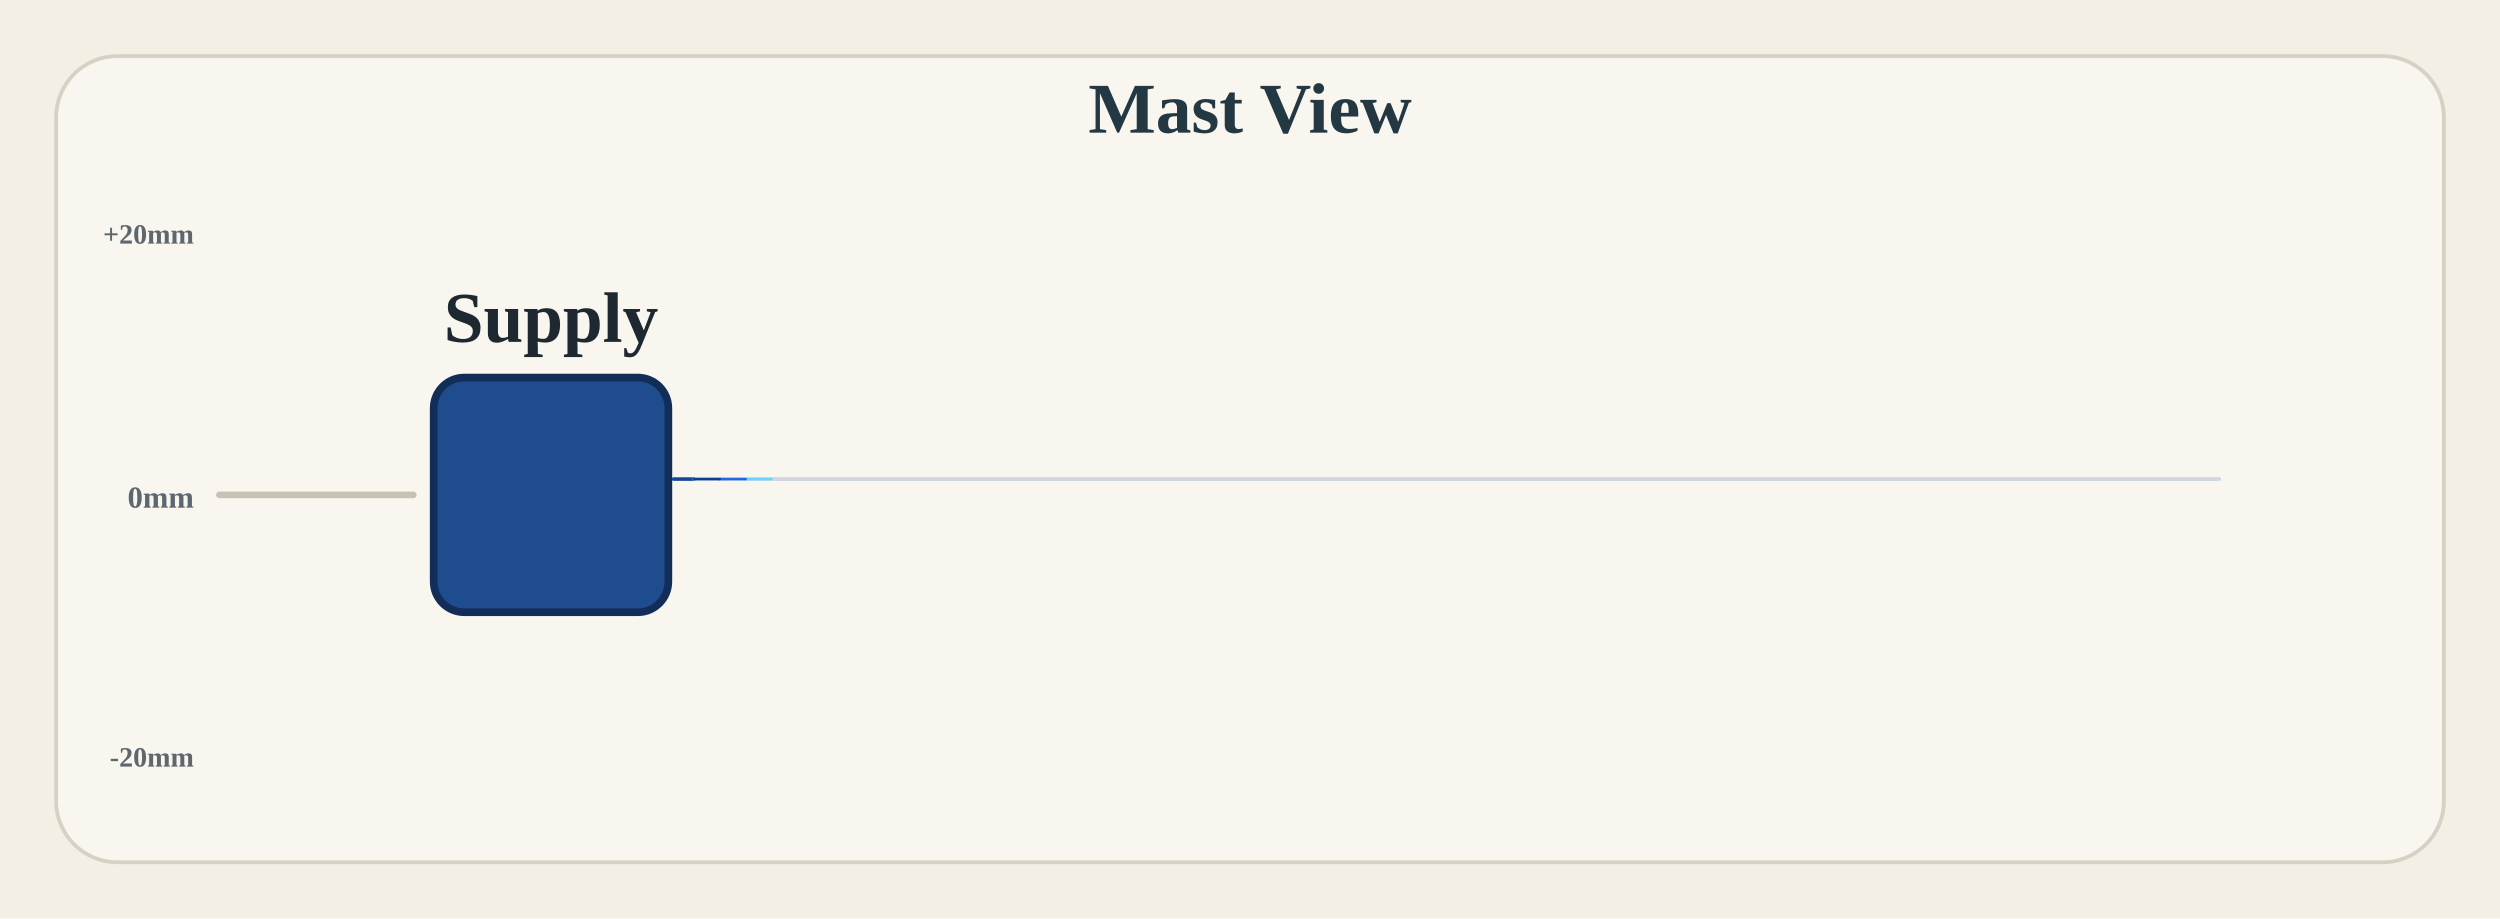
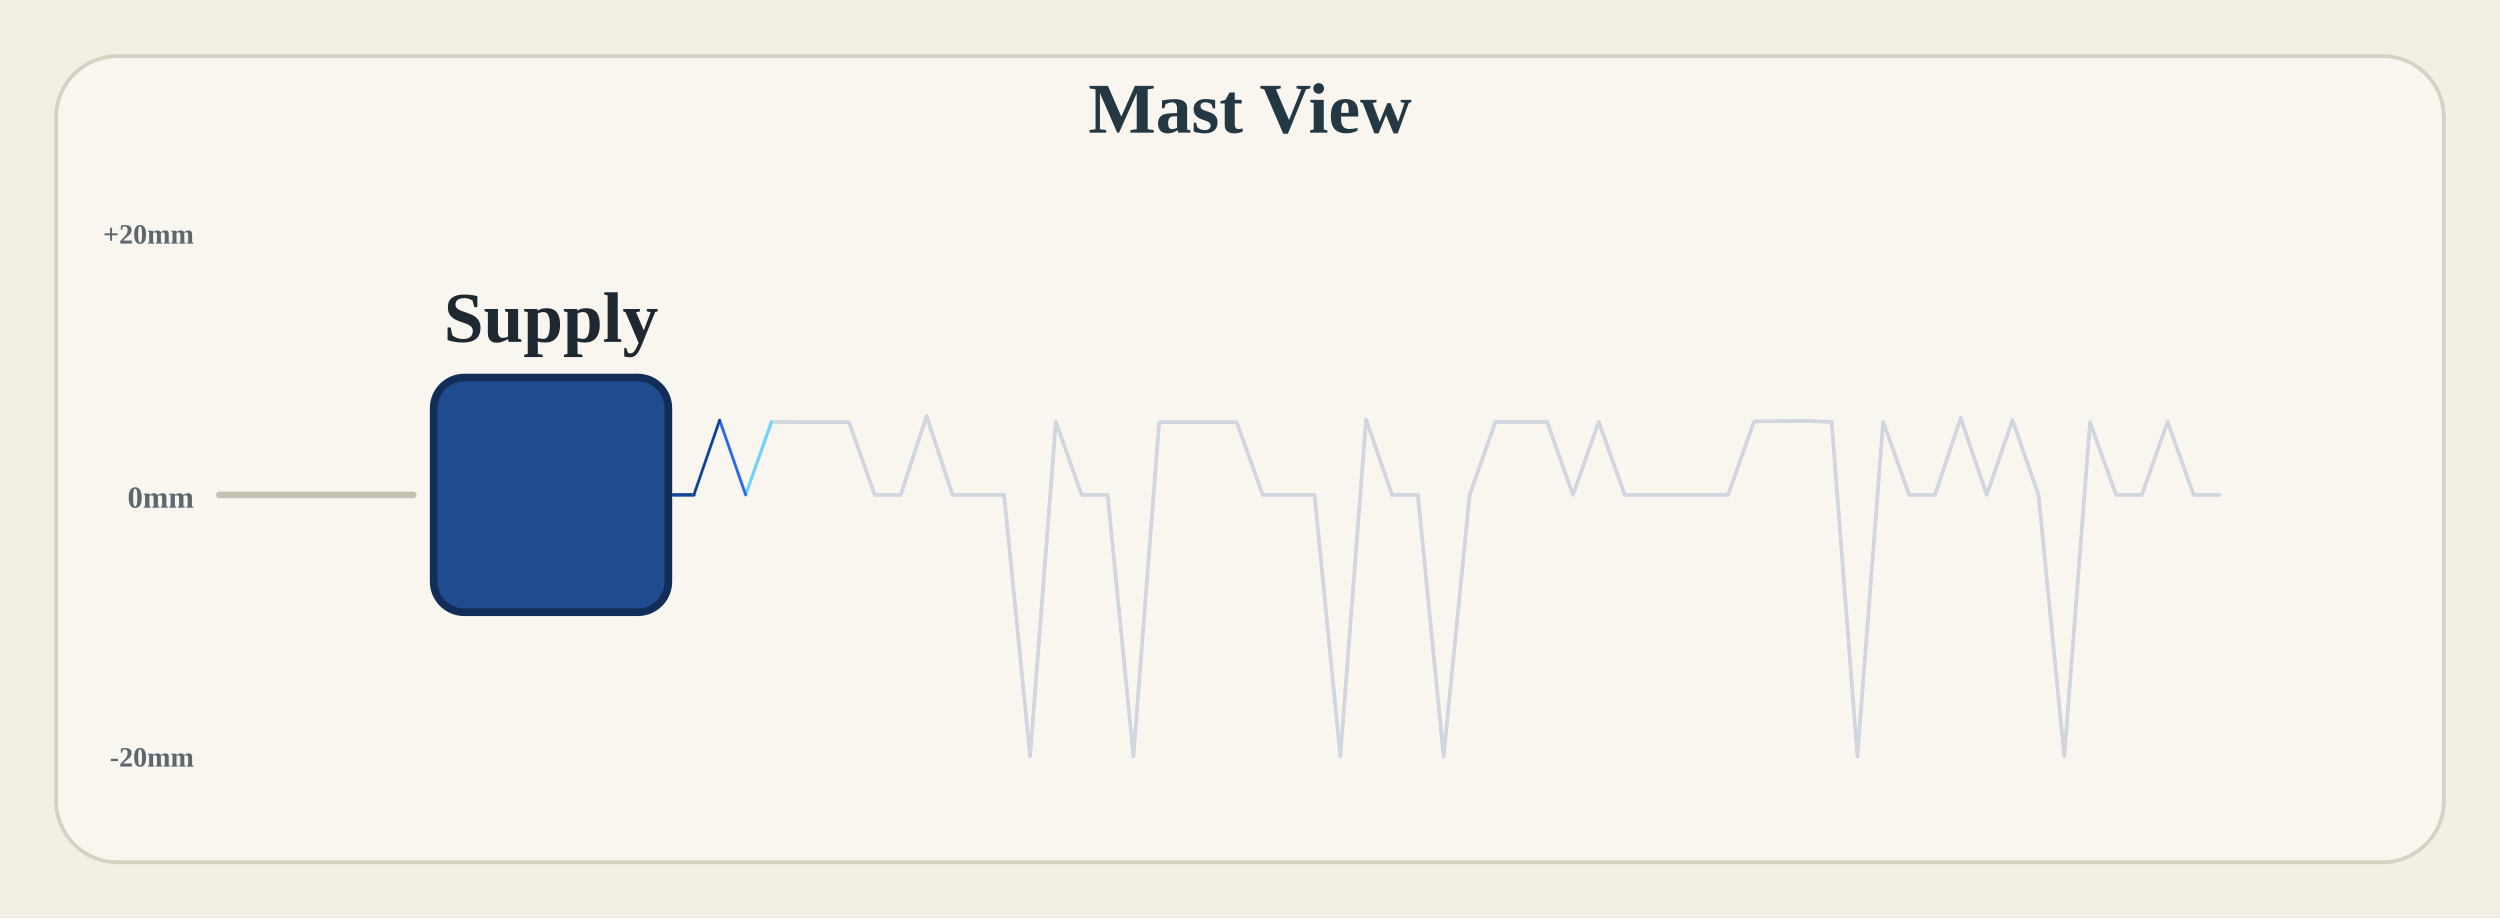
<svg xmlns="http://www.w3.org/2000/svg" width="980" height="360" viewBox="0 0 980 360">
  <rect width="100%" height="100%" fill="#f4efe4" />
  <rect x="22" y="22" width="936" height="316" rx="24" fill="#f9f6ef" stroke="#d7d1c4" stroke-width="1.5" />
  <text x="490.0" y="52.0" text-anchor="middle" font-size="28" font-weight="900" fill="#233843">Mast View</text>
  <rect x="170.0" y="148.0" width="92.0" height="92.0" fill="#1f4b8f" stroke="#122d57" stroke-width="3" rx="12.0" />
  <text x="216.0" y="134.0" text-anchor="middle" font-size="28" font-weight="600" fill="#1d2830">Supply</text>
  <line class="mast-zero-guide" x1="86.0" y1="194.0" x2="162.0" y2="194.0" stroke="#c8c2b5" stroke-width="2.6" stroke-linecap="round" />
  <text x="76.0" y="199.0" text-anchor="end" font-size="12" font-weight="700" fill="#5d676e">0mm</text>
  <text x="76.0" y="95.5" text-anchor="end" font-size="11" font-weight="600" fill="#5d676e">+20mm</text>
  <text x="76.0" y="300.5" text-anchor="end" font-size="11" font-weight="600" fill="#5d676e">-20mm</text>
  <g id="mast-history">
-     <line class="mast-history-lead" x1="264.0" y1="187.8" x2="272.0" y2="187.8" stroke="#0b3d91" stroke-width="1.4" stroke-linecap="round" opacity="0.95" />
-     <polyline class="mast-history-trace" points="272.0,187.8 282.1,187.8 292.3,187.8 302.4,187.8 312.5,187.8 322.7,187.8 332.8,187.8 342.9,187.8 353.1,187.8 363.2,187.8 373.4,187.8 383.5,187.8 393.6,187.8 403.8,187.8 413.9,187.8 424.0,187.8 434.2,187.8 444.3,187.8 454.4,187.8 464.6,187.8 474.7,187.8 484.8,187.8 495.0,187.8 505.1,187.8 515.3,187.8 525.4,187.8 535.5,187.8 545.7,187.8 555.8,187.8 565.9,187.8 576.1,187.8 586.2,187.8 596.3,187.8 606.5,187.8 616.6,187.8 626.7,187.8 636.9,187.8 647.0,187.8 657.2,187.8 667.3,187.8 677.4,187.8 687.6,187.8 697.7,187.8 707.8,187.8 718.0,187.8 728.1,187.8 738.2,187.8 748.4,187.8 758.5,187.8 768.6,187.8 778.8,187.8 788.9,187.8 799.1,187.8 809.2,187.8 819.3,187.8 829.5,187.8 839.6,187.8 849.7,187.8 859.9,187.8 870.0,187.8" fill="none" stroke="#9db4da" stroke-width="1.4" stroke-linecap="round" stroke-linejoin="round" opacity="0.55" />
-     <line class="mast-history-segment" data-recency="older" x1="870.0" y1="187.8" x2="859.9" y2="187.8" stroke="#d3d7dd" stroke-width="1" stroke-linecap="round" />
-     <line class="mast-history-segment" data-recency="older" x1="859.9" y1="187.8" x2="849.7" y2="187.8" stroke="#d3d7dd" stroke-width="1" stroke-linecap="round" />
-     <line class="mast-history-segment" data-recency="older" x1="849.7" y1="187.8" x2="839.6" y2="187.8" stroke="#d3d7dd" stroke-width="1" stroke-linecap="round" />
-     <line class="mast-history-segment" data-recency="older" x1="839.6" y1="187.8" x2="829.5" y2="187.8" stroke="#d3d7dd" stroke-width="1" stroke-linecap="round" />
-     <line class="mast-history-segment" data-recency="older" x1="829.5" y1="187.8" x2="819.3" y2="187.8" stroke="#d3d7dd" stroke-width="1" stroke-linecap="round" />
-     <line class="mast-history-segment" data-recency="older" x1="819.3" y1="187.8" x2="809.2" y2="187.8" stroke="#d3d7dd" stroke-width="1" stroke-linecap="round" />
-     <line class="mast-history-segment" data-recency="older" x1="809.2" y1="187.8" x2="799.1" y2="187.8" stroke="#d3d7dd" stroke-width="1" stroke-linecap="round" />
-     <line class="mast-history-segment" data-recency="older" x1="799.1" y1="187.8" x2="788.9" y2="187.8" stroke="#d3d7dd" stroke-width="1" stroke-linecap="round" />
-     <line class="mast-history-segment" data-recency="older" x1="788.9" y1="187.8" x2="778.8" y2="187.8" stroke="#d3d7dd" stroke-width="1" stroke-linecap="round" />
-     <line class="mast-history-segment" data-recency="older" x1="778.8" y1="187.8" x2="768.6" y2="187.8" stroke="#d3d7dd" stroke-width="1" stroke-linecap="round" />
-     <line class="mast-history-segment" data-recency="older" x1="768.6" y1="187.8" x2="758.5" y2="187.8" stroke="#d3d7dd" stroke-width="1" stroke-linecap="round" />
-     <line class="mast-history-segment" data-recency="older" x1="758.5" y1="187.8" x2="748.4" y2="187.8" stroke="#d3d7dd" stroke-width="1" stroke-linecap="round" />
-     <line class="mast-history-segment" data-recency="older" x1="748.4" y1="187.8" x2="738.2" y2="187.8" stroke="#d3d7dd" stroke-width="1" stroke-linecap="round" />
-     <line class="mast-history-segment" data-recency="older" x1="738.2" y1="187.8" x2="728.1" y2="187.8" stroke="#d3d7dd" stroke-width="1" stroke-linecap="round" />
-     <line class="mast-history-segment" data-recency="older" x1="728.1" y1="187.8" x2="718.0" y2="187.8" stroke="#d3d7dd" stroke-width="1" stroke-linecap="round" />
-     <line class="mast-history-segment" data-recency="older" x1="718.0" y1="187.8" x2="707.8" y2="187.8" stroke="#d3d7dd" stroke-width="1" stroke-linecap="round" />
-     <line class="mast-history-segment" data-recency="older" x1="707.8" y1="187.8" x2="697.7" y2="187.8" stroke="#d3d7dd" stroke-width="1" stroke-linecap="round" />
-     <line class="mast-history-segment" data-recency="older" x1="697.7" y1="187.8" x2="687.6" y2="187.8" stroke="#d3d7dd" stroke-width="1" stroke-linecap="round" />
-     <line class="mast-history-segment" data-recency="older" x1="687.6" y1="187.8" x2="677.4" y2="187.8" stroke="#d3d7dd" stroke-width="1" stroke-linecap="round" />
-     <line class="mast-history-segment" data-recency="older" x1="677.4" y1="187.8" x2="667.3" y2="187.8" stroke="#d3d7dd" stroke-width="1" stroke-linecap="round" />
-     <line class="mast-history-segment" data-recency="older" x1="667.3" y1="187.8" x2="657.2" y2="187.8" stroke="#d3d7dd" stroke-width="1" stroke-linecap="round" />
-     <line class="mast-history-segment" data-recency="older" x1="657.2" y1="187.8" x2="647.0" y2="187.8" stroke="#d3d7dd" stroke-width="1" stroke-linecap="round" />
-     <line class="mast-history-segment" data-recency="older" x1="647.0" y1="187.8" x2="636.9" y2="187.8" stroke="#d3d7dd" stroke-width="1" stroke-linecap="round" />
-     <line class="mast-history-segment" data-recency="older" x1="636.9" y1="187.8" x2="626.7" y2="187.8" stroke="#d3d7dd" stroke-width="1" stroke-linecap="round" />
-     <line class="mast-history-segment" data-recency="older" x1="626.7" y1="187.8" x2="616.6" y2="187.8" stroke="#d3d7dd" stroke-width="1" stroke-linecap="round" />
-     <line class="mast-history-segment" data-recency="older" x1="616.6" y1="187.8" x2="606.5" y2="187.8" stroke="#d3d7dd" stroke-width="1" stroke-linecap="round" />
-     <line class="mast-history-segment" data-recency="older" x1="606.5" y1="187.8" x2="596.3" y2="187.8" stroke="#d3d7dd" stroke-width="1" stroke-linecap="round" />
-     <line class="mast-history-segment" data-recency="older" x1="596.3" y1="187.8" x2="586.2" y2="187.8" stroke="#d3d7dd" stroke-width="1" stroke-linecap="round" />
-     <line class="mast-history-segment" data-recency="older" x1="586.2" y1="187.8" x2="576.1" y2="187.8" stroke="#d3d7dd" stroke-width="1" stroke-linecap="round" />
-     <line class="mast-history-segment" data-recency="older" x1="576.1" y1="187.8" x2="565.9" y2="187.8" stroke="#d3d7dd" stroke-width="1" stroke-linecap="round" />
-     <line class="mast-history-segment" data-recency="older" x1="565.9" y1="187.8" x2="555.8" y2="187.8" stroke="#d3d7dd" stroke-width="1" stroke-linecap="round" />
-     <line class="mast-history-segment" data-recency="older" x1="555.8" y1="187.8" x2="545.7" y2="187.8" stroke="#d3d7dd" stroke-width="1" stroke-linecap="round" />
-     <line class="mast-history-segment" data-recency="older" x1="545.7" y1="187.8" x2="535.5" y2="187.8" stroke="#d3d7dd" stroke-width="1" stroke-linecap="round" />
-     <line class="mast-history-segment" data-recency="older" x1="535.5" y1="187.8" x2="525.4" y2="187.8" stroke="#d3d7dd" stroke-width="1" stroke-linecap="round" />
-     <line class="mast-history-segment" data-recency="older" x1="525.4" y1="187.8" x2="515.3" y2="187.8" stroke="#d3d7dd" stroke-width="1" stroke-linecap="round" />
-     <line class="mast-history-segment" data-recency="older" x1="515.3" y1="187.8" x2="505.1" y2="187.8" stroke="#d3d7dd" stroke-width="1" stroke-linecap="round" />
-     <line class="mast-history-segment" data-recency="older" x1="505.1" y1="187.8" x2="495.0" y2="187.8" stroke="#d3d7dd" stroke-width="1" stroke-linecap="round" />
-     <line class="mast-history-segment" data-recency="older" x1="495.0" y1="187.8" x2="484.8" y2="187.8" stroke="#d3d7dd" stroke-width="1" stroke-linecap="round" />
-     <line class="mast-history-segment" data-recency="older" x1="484.8" y1="187.8" x2="474.7" y2="187.8" stroke="#d3d7dd" stroke-width="1" stroke-linecap="round" />
-     <line class="mast-history-segment" data-recency="older" x1="474.7" y1="187.8" x2="464.6" y2="187.8" stroke="#d3d7dd" stroke-width="1" stroke-linecap="round" />
-     <line class="mast-history-segment" data-recency="older" x1="464.6" y1="187.8" x2="454.4" y2="187.8" stroke="#d3d7dd" stroke-width="1" stroke-linecap="round" />
-     <line class="mast-history-segment" data-recency="older" x1="454.4" y1="187.8" x2="444.3" y2="187.8" stroke="#d3d7dd" stroke-width="1" stroke-linecap="round" />
-     <line class="mast-history-segment" data-recency="older" x1="444.3" y1="187.8" x2="434.2" y2="187.8" stroke="#d3d7dd" stroke-width="1" stroke-linecap="round" />
-     <line class="mast-history-segment" data-recency="older" x1="434.2" y1="187.8" x2="424.0" y2="187.8" stroke="#d3d7dd" stroke-width="1" stroke-linecap="round" />
-     <line class="mast-history-segment" data-recency="older" x1="424.0" y1="187.8" x2="413.9" y2="187.8" stroke="#d3d7dd" stroke-width="1" stroke-linecap="round" />
-     <line class="mast-history-segment" data-recency="older" x1="413.9" y1="187.8" x2="403.8" y2="187.8" stroke="#d3d7dd" stroke-width="1" stroke-linecap="round" />
-     <line class="mast-history-segment" data-recency="older" x1="403.8" y1="187.8" x2="393.6" y2="187.8" stroke="#d3d7dd" stroke-width="1" stroke-linecap="round" />
-     <line class="mast-history-segment" data-recency="older" x1="393.6" y1="187.8" x2="383.5" y2="187.8" stroke="#d3d7dd" stroke-width="1" stroke-linecap="round" />
-     <line class="mast-history-segment" data-recency="older" x1="383.5" y1="187.8" x2="373.4" y2="187.8" stroke="#d3d7dd" stroke-width="1" stroke-linecap="round" />
-     <line class="mast-history-segment" data-recency="older" x1="373.4" y1="187.8" x2="363.2" y2="187.8" stroke="#d3d7dd" stroke-width="1" stroke-linecap="round" />
-     <line class="mast-history-segment" data-recency="older" x1="363.2" y1="187.8" x2="353.1" y2="187.8" stroke="#d3d7dd" stroke-width="1" stroke-linecap="round" />
-     <line class="mast-history-segment" data-recency="older" x1="353.1" y1="187.8" x2="342.9" y2="187.8" stroke="#d3d7dd" stroke-width="1" stroke-linecap="round" />
-     <line class="mast-history-segment" data-recency="older" x1="342.9" y1="187.8" x2="332.8" y2="187.8" stroke="#d3d7dd" stroke-width="1" stroke-linecap="round" />
-     <line class="mast-history-segment" data-recency="older" x1="332.8" y1="187.8" x2="322.7" y2="187.8" stroke="#d3d7dd" stroke-width="1" stroke-linecap="round" />
-     <line class="mast-history-segment" data-recency="older" x1="322.7" y1="187.8" x2="312.5" y2="187.8" stroke="#d3d7dd" stroke-width="1" stroke-linecap="round" />
-     <line class="mast-history-segment" data-recency="older" x1="312.5" y1="187.8" x2="302.4" y2="187.8" stroke="#d3d7dd" stroke-width="1" stroke-linecap="round" />
-     <line class="mast-history-segment" data-recency="n-2" x1="302.4" y1="187.8" x2="292.3" y2="187.8" stroke="#63d7ff" stroke-width="1" stroke-linecap="round" />
-     <line class="mast-history-segment" data-recency="n-1" x1="292.3" y1="187.8" x2="282.1" y2="187.8" stroke="#2563eb" stroke-width="1" stroke-linecap="round" />
-     <line class="mast-history-segment" data-recency="current" x1="282.1" y1="187.8" x2="272.0" y2="187.8" stroke="#0b3d91" stroke-width="1" stroke-linecap="round" />
+     <line class="mast-history-lead" x1="264.0" y1="194.0" x2="272.0" y2="194.0" stroke="#0b3d91" stroke-width="1.4" stroke-linecap="round" opacity="0.95" />
+     <polyline class="mast-history-trace" points="272.0,194.0 282.1,164.7 292.3,194.0 302.4,165.4 312.5,165.5 322.7,165.5 332.8,165.5 342.9,194.0 353.1,194.0 363.2,163.1 373.4,194.0 383.5,194.0 393.6,194.0 403.8,296.5 413.9,165.4 424.0,194.0 434.2,194.0 444.3,296.5 454.4,165.5 464.6,165.5 474.7,165.5 484.8,165.5 495.0,194.0 505.1,194.0 515.3,194.0 525.4,296.5 535.5,164.5 545.7,194.0 555.8,194.0 565.9,296.5 576.1,194.0 586.2,165.4 596.3,165.4 606.5,165.4 616.6,194.0 626.7,165.4 636.9,194.0 647.0,194.0 657.2,194.0 667.3,194.0 677.4,194.0 687.6,165.2 697.7,165.1 707.8,165.0 718.0,165.4 728.1,296.5 738.2,165.3 748.4,194.0 758.5,194.0 768.6,163.9 778.8,194.0 788.9,164.7 799.1,194.0 809.2,296.5 819.3,165.5 829.5,194.0 839.6,194.0 849.7,165.3 859.9,194.0 870.0,194.0" fill="none" stroke="#9db4da" stroke-width="1.4" stroke-linecap="round" stroke-linejoin="round" opacity="0.55" />
+     <line class="mast-history-segment" data-recency="older" x1="870.0" y1="194.0" x2="859.9" y2="194.0" stroke="#d3d7dd" stroke-width="1" stroke-linecap="round" />
+     <line class="mast-history-segment" data-recency="older" x1="859.9" y1="194.0" x2="849.7" y2="165.3" stroke="#d3d7dd" stroke-width="1" stroke-linecap="round" />
+     <line class="mast-history-segment" data-recency="older" x1="849.7" y1="165.3" x2="839.6" y2="194.0" stroke="#d3d7dd" stroke-width="1" stroke-linecap="round" />
+     <line class="mast-history-segment" data-recency="older" x1="839.6" y1="194.0" x2="829.5" y2="194.0" stroke="#d3d7dd" stroke-width="1" stroke-linecap="round" />
+     <line class="mast-history-segment" data-recency="older" x1="829.5" y1="194.0" x2="819.3" y2="165.5" stroke="#d3d7dd" stroke-width="1" stroke-linecap="round" />
+     <line class="mast-history-segment" data-recency="older" x1="819.3" y1="165.5" x2="809.2" y2="296.5" stroke="#d3d7dd" stroke-width="1" stroke-linecap="round" />
+     <line class="mast-history-segment" data-recency="older" x1="809.2" y1="296.5" x2="799.1" y2="194.0" stroke="#d3d7dd" stroke-width="1" stroke-linecap="round" />
+     <line class="mast-history-segment" data-recency="older" x1="799.1" y1="194.0" x2="788.9" y2="164.7" stroke="#d3d7dd" stroke-width="1" stroke-linecap="round" />
+     <line class="mast-history-segment" data-recency="older" x1="788.9" y1="164.7" x2="778.8" y2="194.0" stroke="#d3d7dd" stroke-width="1" stroke-linecap="round" />
+     <line class="mast-history-segment" data-recency="older" x1="778.8" y1="194.0" x2="768.6" y2="163.9" stroke="#d3d7dd" stroke-width="1" stroke-linecap="round" />
+     <line class="mast-history-segment" data-recency="older" x1="768.6" y1="163.9" x2="758.5" y2="194.0" stroke="#d3d7dd" stroke-width="1" stroke-linecap="round" />
+     <line class="mast-history-segment" data-recency="older" x1="758.5" y1="194.0" x2="748.4" y2="194.0" stroke="#d3d7dd" stroke-width="1" stroke-linecap="round" />
+     <line class="mast-history-segment" data-recency="older" x1="748.4" y1="194.0" x2="738.2" y2="165.3" stroke="#d3d7dd" stroke-width="1" stroke-linecap="round" />
+     <line class="mast-history-segment" data-recency="older" x1="738.2" y1="165.3" x2="728.1" y2="296.5" stroke="#d3d7dd" stroke-width="1" stroke-linecap="round" />
+     <line class="mast-history-segment" data-recency="older" x1="728.1" y1="296.5" x2="718.0" y2="165.4" stroke="#d3d7dd" stroke-width="1" stroke-linecap="round" />
+     <line class="mast-history-segment" data-recency="older" x1="718.0" y1="165.4" x2="707.8" y2="165.0" stroke="#d3d7dd" stroke-width="1" stroke-linecap="round" />
+     <line class="mast-history-segment" data-recency="older" x1="707.8" y1="165.0" x2="697.7" y2="165.1" stroke="#d3d7dd" stroke-width="1" stroke-linecap="round" />
+     <line class="mast-history-segment" data-recency="older" x1="697.7" y1="165.1" x2="687.6" y2="165.2" stroke="#d3d7dd" stroke-width="1" stroke-linecap="round" />
+     <line class="mast-history-segment" data-recency="older" x1="687.6" y1="165.2" x2="677.4" y2="194.0" stroke="#d3d7dd" stroke-width="1" stroke-linecap="round" />
+     <line class="mast-history-segment" data-recency="older" x1="677.4" y1="194.0" x2="667.3" y2="194.0" stroke="#d3d7dd" stroke-width="1" stroke-linecap="round" />
+     <line class="mast-history-segment" data-recency="older" x1="667.3" y1="194.0" x2="657.2" y2="194.0" stroke="#d3d7dd" stroke-width="1" stroke-linecap="round" />
+     <line class="mast-history-segment" data-recency="older" x1="657.2" y1="194.0" x2="647.0" y2="194.0" stroke="#d3d7dd" stroke-width="1" stroke-linecap="round" />
+     <line class="mast-history-segment" data-recency="older" x1="647.0" y1="194.0" x2="636.9" y2="194.0" stroke="#d3d7dd" stroke-width="1" stroke-linecap="round" />
+     <line class="mast-history-segment" data-recency="older" x1="636.9" y1="194.0" x2="626.7" y2="165.4" stroke="#d3d7dd" stroke-width="1" stroke-linecap="round" />
+     <line class="mast-history-segment" data-recency="older" x1="626.7" y1="165.4" x2="616.6" y2="194.0" stroke="#d3d7dd" stroke-width="1" stroke-linecap="round" />
+     <line class="mast-history-segment" data-recency="older" x1="616.6" y1="194.0" x2="606.5" y2="165.4" stroke="#d3d7dd" stroke-width="1" stroke-linecap="round" />
+     <line class="mast-history-segment" data-recency="older" x1="606.5" y1="165.4" x2="596.3" y2="165.4" stroke="#d3d7dd" stroke-width="1" stroke-linecap="round" />
+     <line class="mast-history-segment" data-recency="older" x1="596.3" y1="165.4" x2="586.2" y2="165.4" stroke="#d3d7dd" stroke-width="1" stroke-linecap="round" />
+     <line class="mast-history-segment" data-recency="older" x1="586.2" y1="165.4" x2="576.1" y2="194.0" stroke="#d3d7dd" stroke-width="1" stroke-linecap="round" />
+     <line class="mast-history-segment" data-recency="older" x1="576.1" y1="194.0" x2="565.9" y2="296.5" stroke="#d3d7dd" stroke-width="1" stroke-linecap="round" />
+     <line class="mast-history-segment" data-recency="older" x1="565.9" y1="296.5" x2="555.8" y2="194.0" stroke="#d3d7dd" stroke-width="1" stroke-linecap="round" />
+     <line class="mast-history-segment" data-recency="older" x1="555.8" y1="194.0" x2="545.7" y2="194.0" stroke="#d3d7dd" stroke-width="1" stroke-linecap="round" />
+     <line class="mast-history-segment" data-recency="older" x1="545.7" y1="194.0" x2="535.5" y2="164.5" stroke="#d3d7dd" stroke-width="1" stroke-linecap="round" />
+     <line class="mast-history-segment" data-recency="older" x1="535.5" y1="164.5" x2="525.4" y2="296.5" stroke="#d3d7dd" stroke-width="1" stroke-linecap="round" />
+     <line class="mast-history-segment" data-recency="older" x1="525.4" y1="296.5" x2="515.3" y2="194.0" stroke="#d3d7dd" stroke-width="1" stroke-linecap="round" />
+     <line class="mast-history-segment" data-recency="older" x1="515.3" y1="194.0" x2="505.1" y2="194.0" stroke="#d3d7dd" stroke-width="1" stroke-linecap="round" />
+     <line class="mast-history-segment" data-recency="older" x1="505.1" y1="194.0" x2="495.0" y2="194.0" stroke="#d3d7dd" stroke-width="1" stroke-linecap="round" />
+     <line class="mast-history-segment" data-recency="older" x1="495.0" y1="194.0" x2="484.8" y2="165.5" stroke="#d3d7dd" stroke-width="1" stroke-linecap="round" />
+     <line class="mast-history-segment" data-recency="older" x1="484.8" y1="165.5" x2="474.7" y2="165.5" stroke="#d3d7dd" stroke-width="1" stroke-linecap="round" />
+     <line class="mast-history-segment" data-recency="older" x1="474.7" y1="165.5" x2="464.6" y2="165.5" stroke="#d3d7dd" stroke-width="1" stroke-linecap="round" />
+     <line class="mast-history-segment" data-recency="older" x1="464.6" y1="165.5" x2="454.4" y2="165.5" stroke="#d3d7dd" stroke-width="1" stroke-linecap="round" />
+     <line class="mast-history-segment" data-recency="older" x1="454.4" y1="165.5" x2="444.3" y2="296.5" stroke="#d3d7dd" stroke-width="1" stroke-linecap="round" />
+     <line class="mast-history-segment" data-recency="older" x1="444.3" y1="296.5" x2="434.2" y2="194.0" stroke="#d3d7dd" stroke-width="1" stroke-linecap="round" />
+     <line class="mast-history-segment" data-recency="older" x1="434.2" y1="194.0" x2="424.0" y2="194.0" stroke="#d3d7dd" stroke-width="1" stroke-linecap="round" />
+     <line class="mast-history-segment" data-recency="older" x1="424.0" y1="194.0" x2="413.9" y2="165.4" stroke="#d3d7dd" stroke-width="1" stroke-linecap="round" />
+     <line class="mast-history-segment" data-recency="older" x1="413.9" y1="165.4" x2="403.8" y2="296.5" stroke="#d3d7dd" stroke-width="1" stroke-linecap="round" />
+     <line class="mast-history-segment" data-recency="older" x1="403.8" y1="296.5" x2="393.6" y2="194.0" stroke="#d3d7dd" stroke-width="1" stroke-linecap="round" />
+     <line class="mast-history-segment" data-recency="older" x1="393.6" y1="194.0" x2="383.5" y2="194.0" stroke="#d3d7dd" stroke-width="1" stroke-linecap="round" />
+     <line class="mast-history-segment" data-recency="older" x1="383.5" y1="194.0" x2="373.4" y2="194.0" stroke="#d3d7dd" stroke-width="1" stroke-linecap="round" />
+     <line class="mast-history-segment" data-recency="older" x1="373.4" y1="194.0" x2="363.2" y2="163.1" stroke="#d3d7dd" stroke-width="1" stroke-linecap="round" />
+     <line class="mast-history-segment" data-recency="older" x1="363.2" y1="163.1" x2="353.1" y2="194.0" stroke="#d3d7dd" stroke-width="1" stroke-linecap="round" />
+     <line class="mast-history-segment" data-recency="older" x1="353.1" y1="194.0" x2="342.9" y2="194.0" stroke="#d3d7dd" stroke-width="1" stroke-linecap="round" />
+     <line class="mast-history-segment" data-recency="older" x1="342.9" y1="194.0" x2="332.8" y2="165.5" stroke="#d3d7dd" stroke-width="1" stroke-linecap="round" />
+     <line class="mast-history-segment" data-recency="older" x1="332.8" y1="165.5" x2="322.7" y2="165.5" stroke="#d3d7dd" stroke-width="1" stroke-linecap="round" />
+     <line class="mast-history-segment" data-recency="older" x1="322.7" y1="165.5" x2="312.5" y2="165.5" stroke="#d3d7dd" stroke-width="1" stroke-linecap="round" />
+     <line class="mast-history-segment" data-recency="older" x1="312.5" y1="165.5" x2="302.4" y2="165.4" stroke="#d3d7dd" stroke-width="1" stroke-linecap="round" />
+     <line class="mast-history-segment" data-recency="n-2" x1="302.4" y1="165.4" x2="292.3" y2="194.0" stroke="#63d7ff" stroke-width="1" stroke-linecap="round" />
+     <line class="mast-history-segment" data-recency="n-1" x1="292.3" y1="194.0" x2="282.1" y2="164.7" stroke="#2563eb" stroke-width="1" stroke-linecap="round" />
+     <line class="mast-history-segment" data-recency="current" x1="282.1" y1="164.7" x2="272.0" y2="194.0" stroke="#0b3d91" stroke-width="1" stroke-linecap="round" />
  </g>
</svg>
